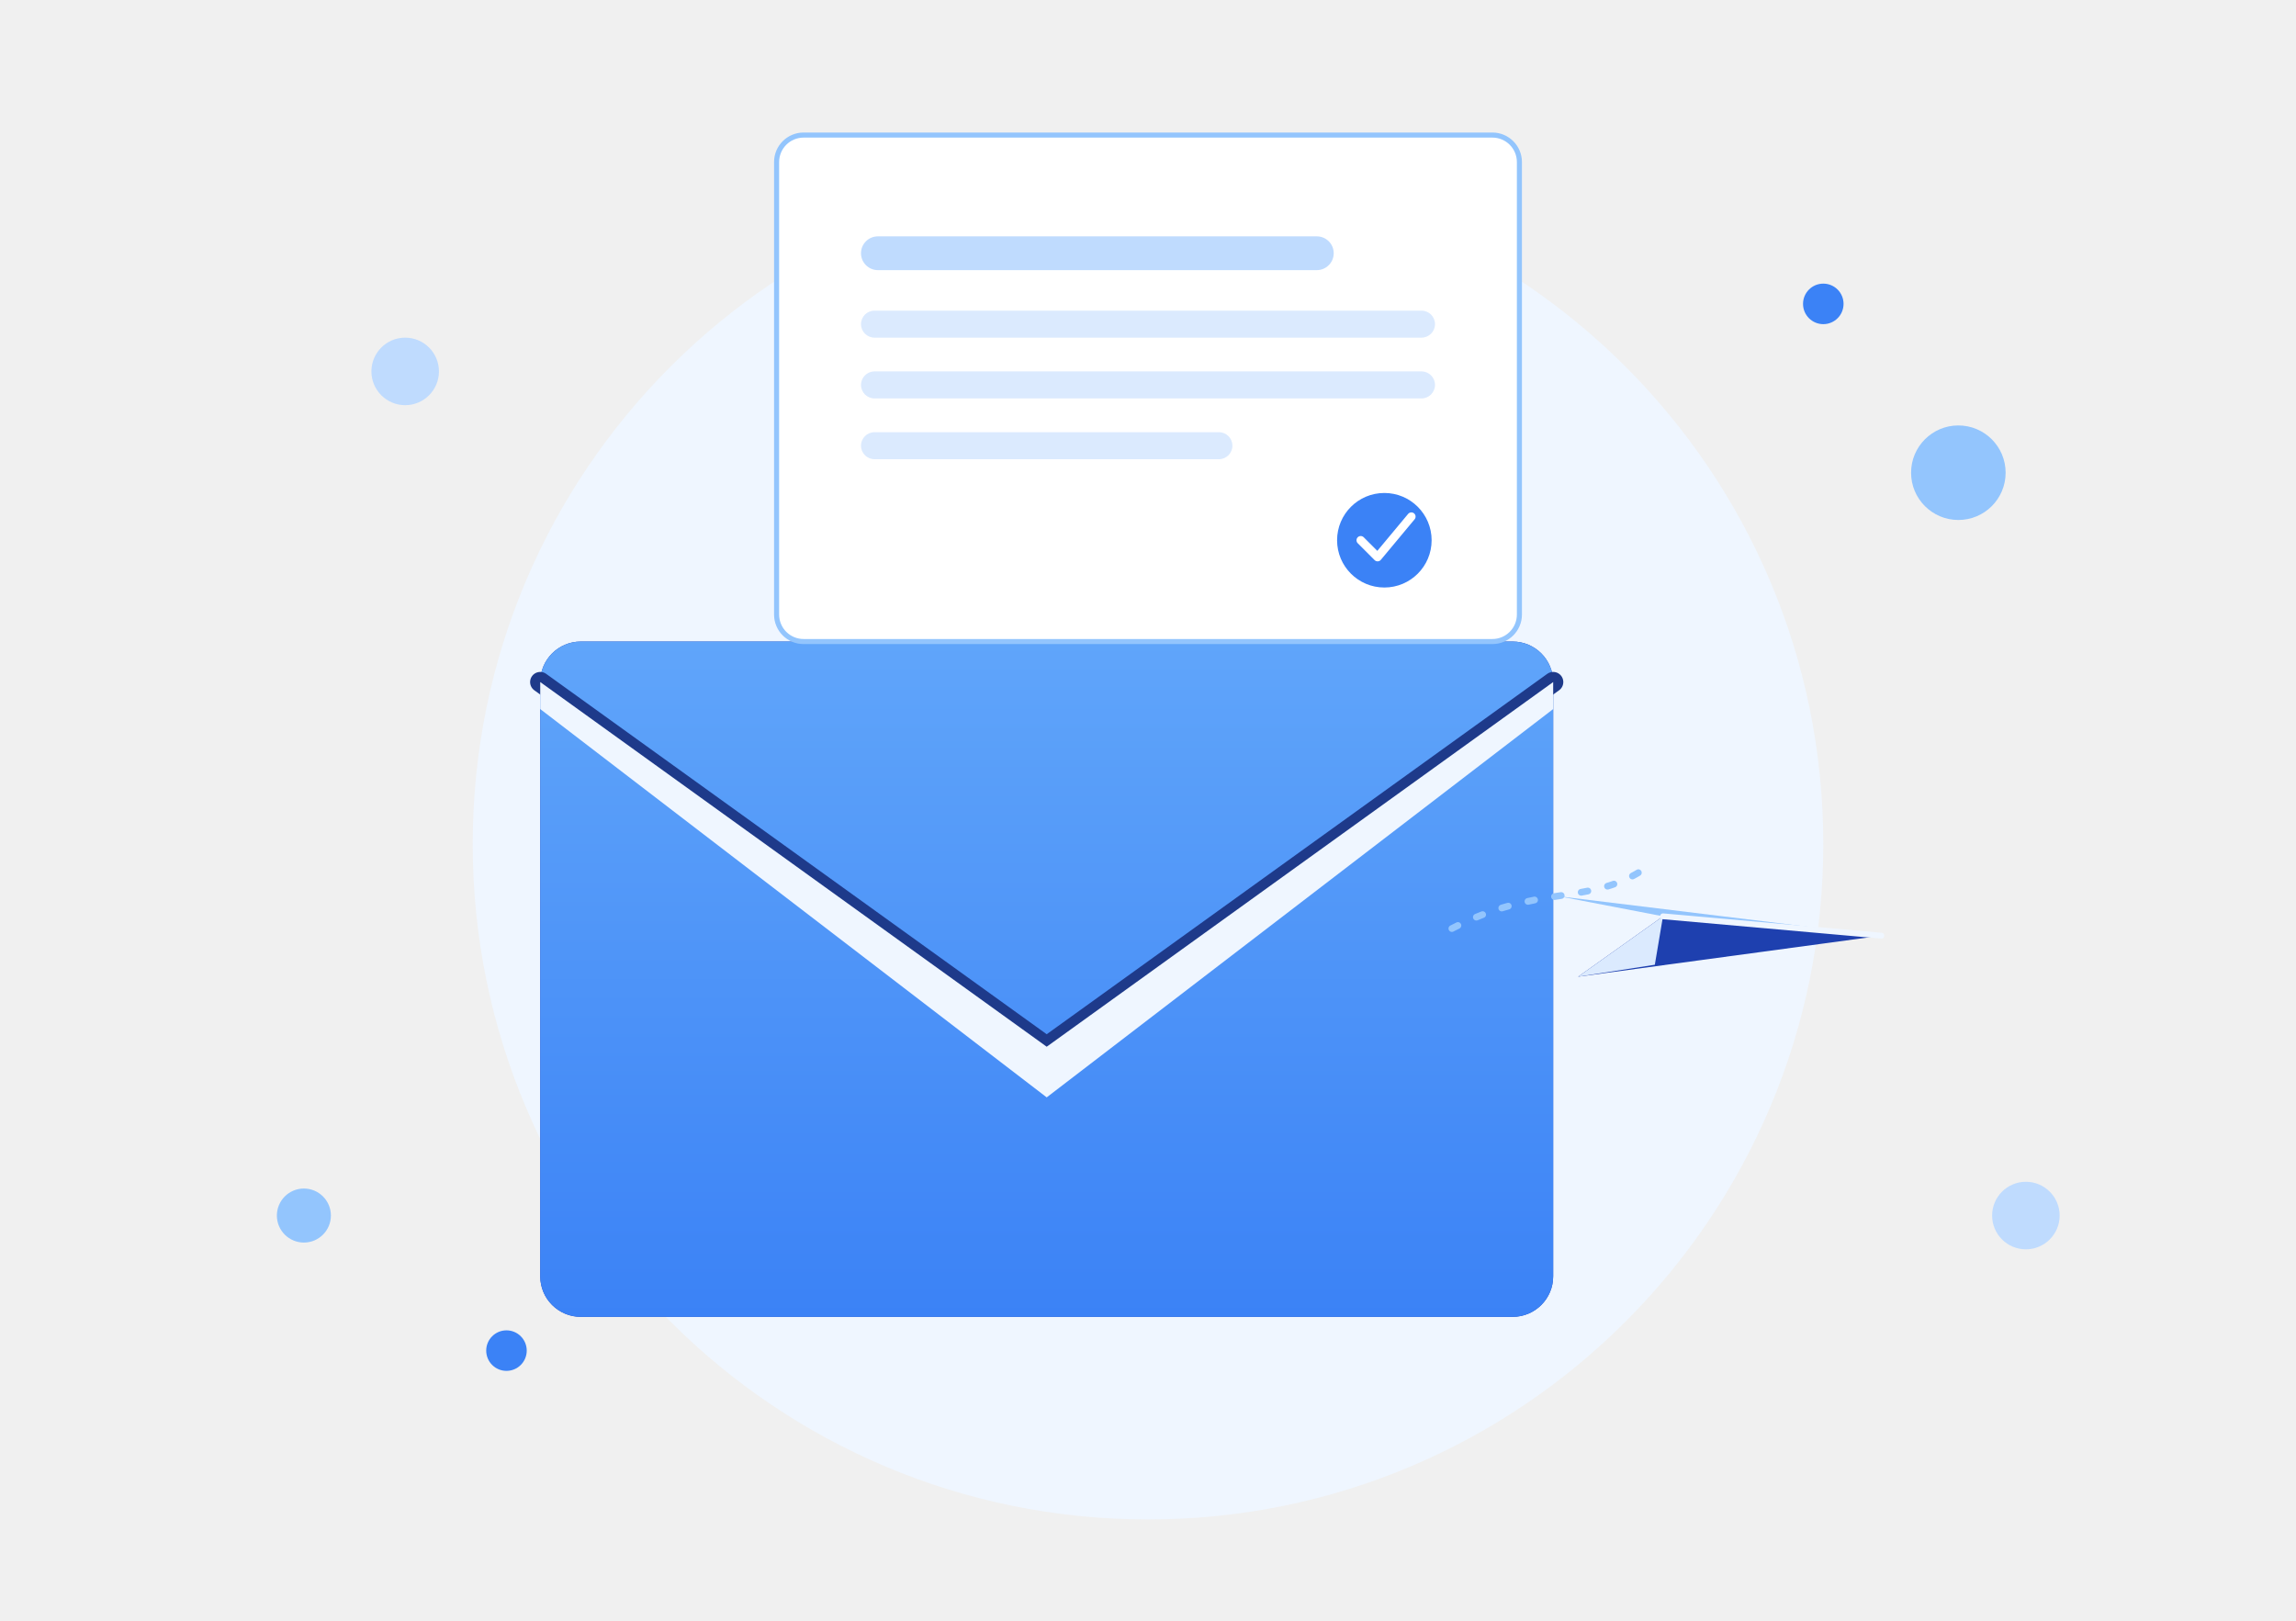
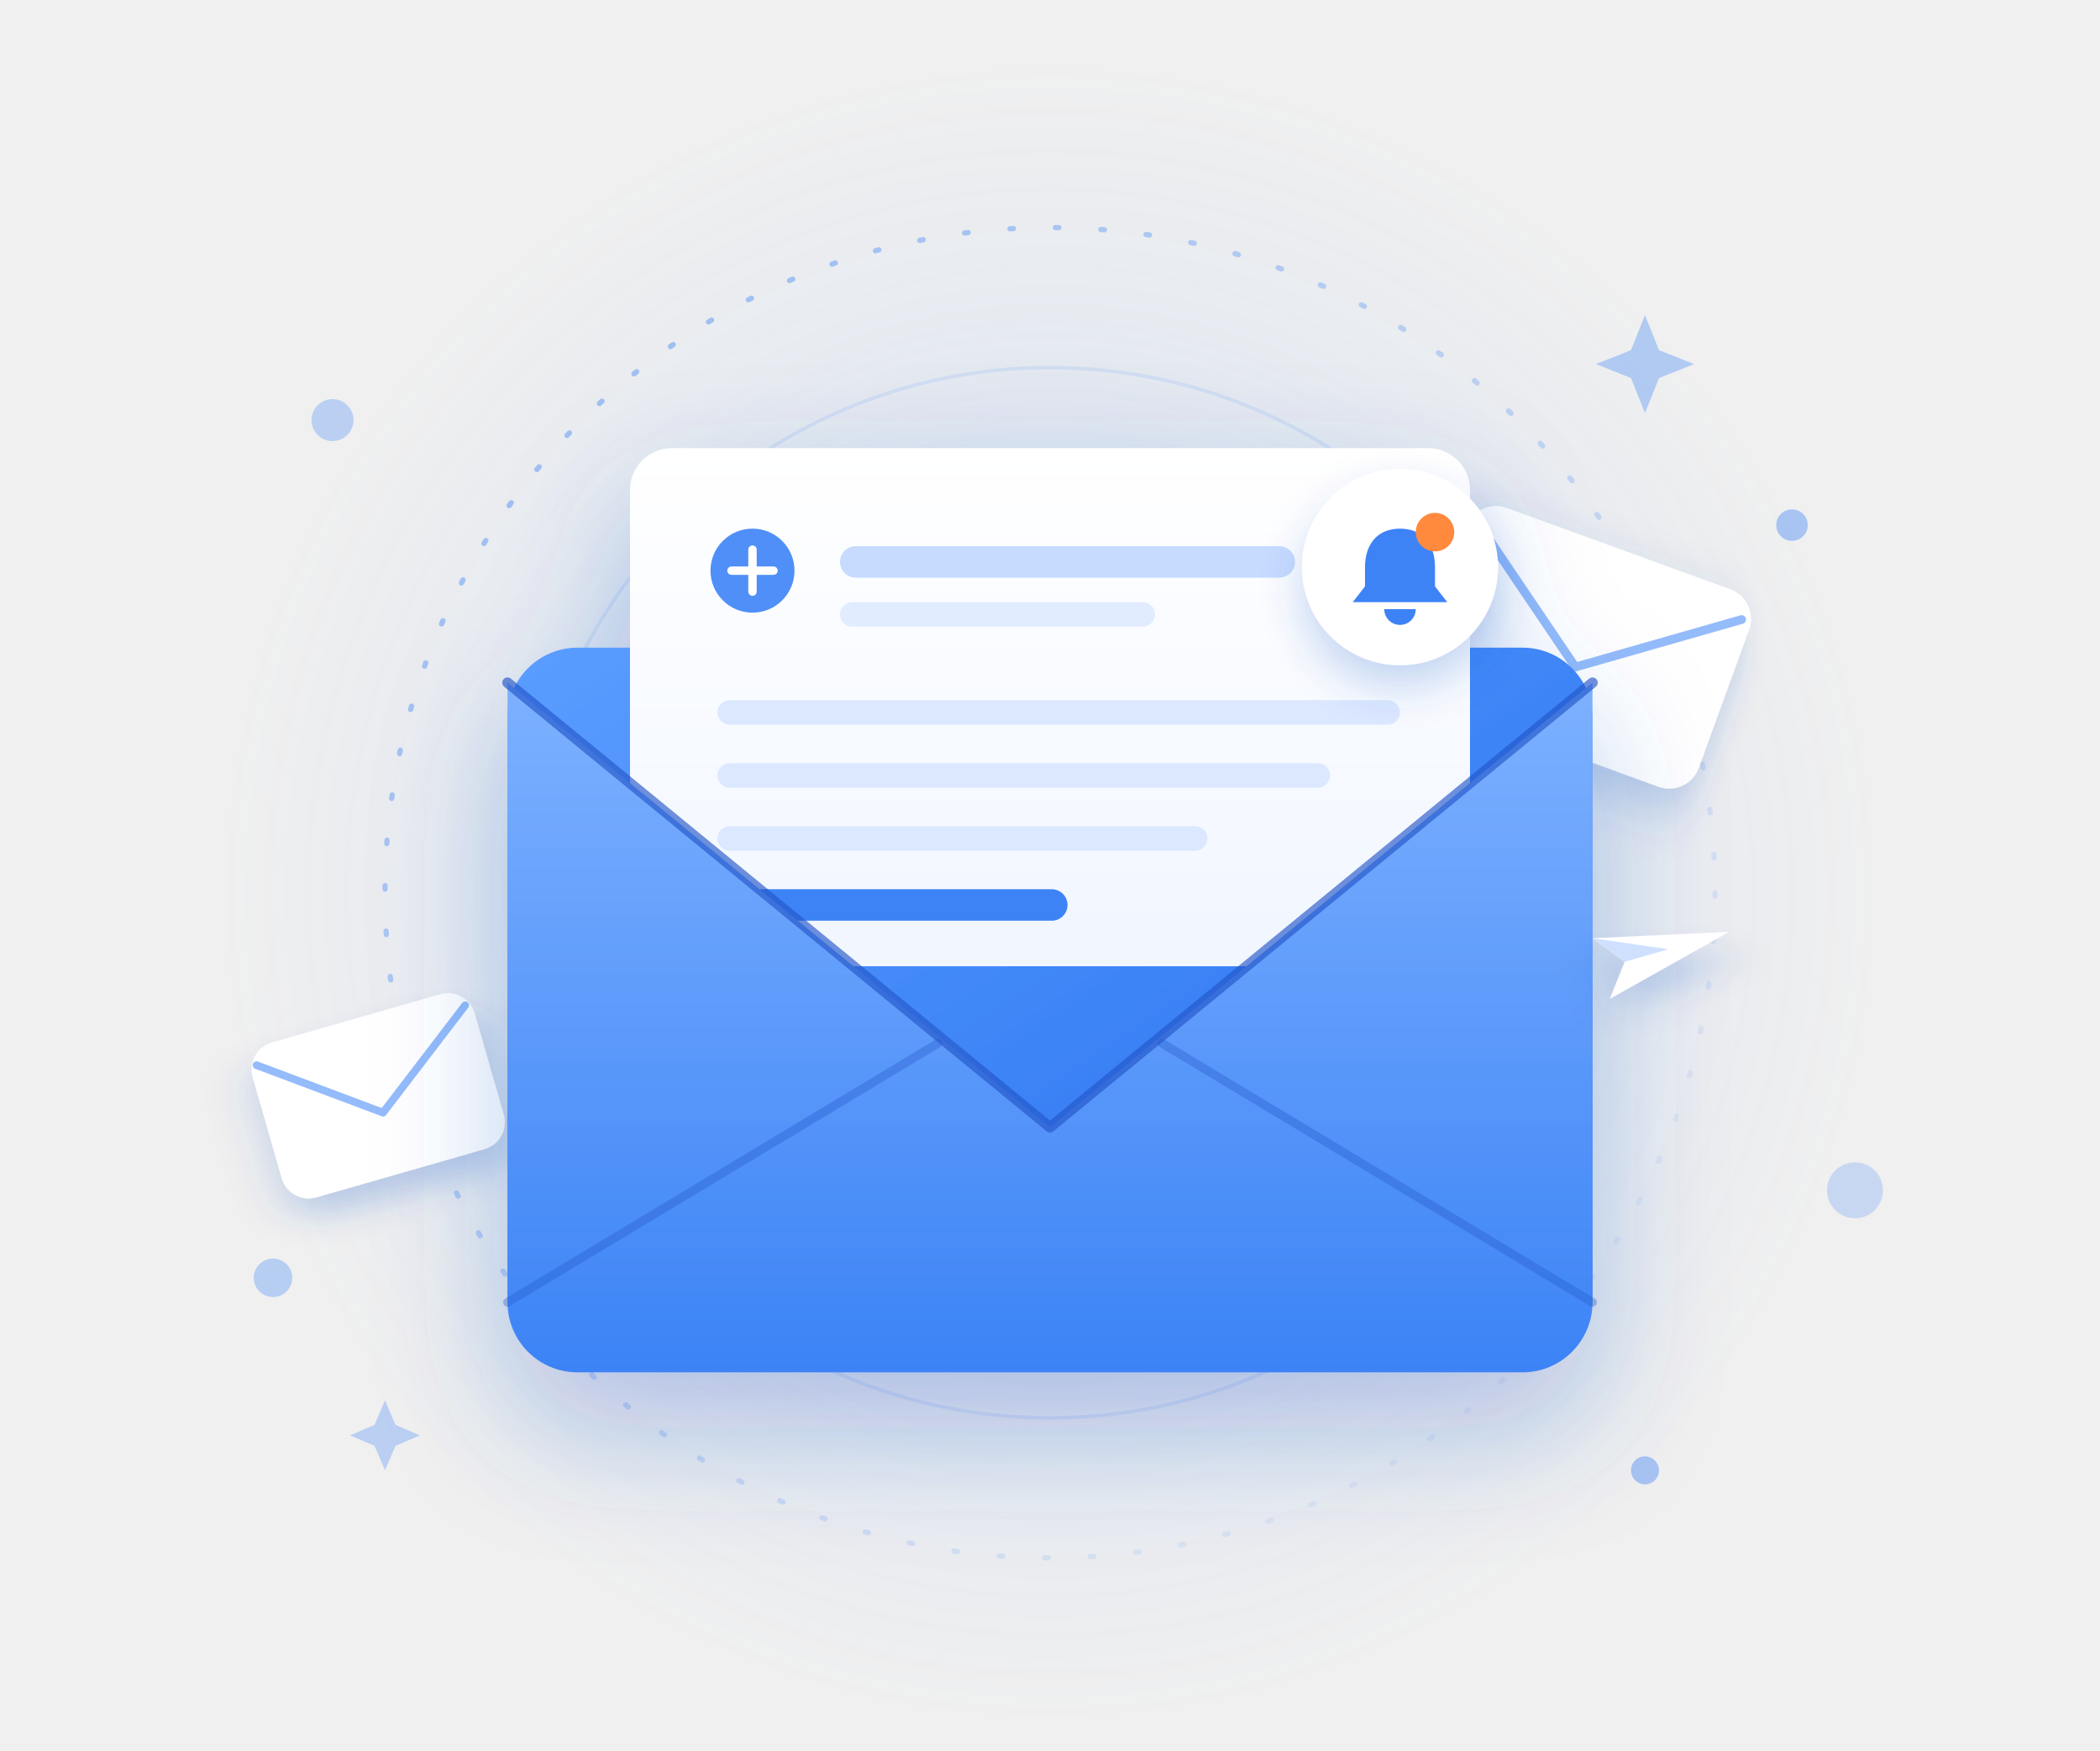
- <svg xmlns="http://www.w3.org/2000/svg" width="100%" viewBox="0 0 680 480" role="img" style="">
+ <svg xmlns="http://www.w3.org/2000/svg" width="600" height="500" viewBox="0 0 600 500">
  <defs>
-     <marker id="arrow" viewBox="0 0 10 10" refX="8" refY="5" markerWidth="6" markerHeight="6" orient="auto-start-reverse">
-       <path d="M2 1L8 5L2 9" fill="none" stroke="context-stroke" stroke-width="1.5" stroke-linecap="round" stroke-linejoin="round" />
-     </marker>
-     <linearGradient id="envGrad" x1="0" y1="0" x2="0" y2="1">
-       <stop offset="0%" stop-color="#60A5FA" />
-       <stop offset="100%" stop-color="#3B82F6" />
+     <linearGradient id="bodyGrad" x1="0%" y1="0%" x2="100%" y2="100%">
+       <stop offset="0%" stop-color="#5b9dff" />
+       <stop offset="55%" stop-color="#3c83f6" />
+       <stop offset="100%" stop-color="#1f5fe0" />
    </linearGradient>
+     <linearGradient id="flapGrad" x1="0%" y1="0%" x2="0%" y2="100%">
+       <stop offset="0%" stop-color="#7db1ff" />
+       <stop offset="100%" stop-color="#3c83f6" />
+     </linearGradient>
+     <linearGradient id="paperGrad" x1="0%" y1="0%" x2="0%" y2="100%">
+       <stop offset="0%" stop-color="#ffffff" />
+       <stop offset="100%" stop-color="#f1f6ff" />
+     </linearGradient>
+     <linearGradient id="ringGrad" x1="0%" y1="0%" x2="100%" y2="100%">
+       <stop offset="0%" stop-color="#3c83f6" stop-opacity="0.5" />
+       <stop offset="100%" stop-color="#3c83f6" stop-opacity="0" />
+     </linearGradient>
+     <radialGradient id="glow" cx="50%" cy="50%" r="50%">
+       <stop offset="0%" stop-color="#3c83f6" stop-opacity="0.22" />
+       <stop offset="70%" stop-color="#3c83f6" stop-opacity="0.05" />
+       <stop offset="100%" stop-color="#3c83f6" stop-opacity="0" />
+     </radialGradient>
+     <filter id="dropShadow" x="-60%" y="-60%" width="220%" height="220%">
+       <feDropShadow dx="0" dy="16" stdDeviation="18" flood-color="#1a4fc4" flood-opacity="0.28" />
+     </filter>
+     <filter id="softShadowSm" x="-80%" y="-80%" width="260%" height="260%">
+       <feDropShadow dx="0" dy="6" stdDeviation="6" flood-color="#1a4fc4" flood-opacity="0.22" />
+     </filter>
  </defs>
-   <circle cx="340" cy="250" r="200" fill="#EFF6FF" style="fill:rgb(239, 246, 255);stroke:none;color:rgb(11, 11, 11);stroke-width:1px;stroke-linecap:butt;stroke-linejoin:miter;opacity:1;font-family:&quot;Anthropic Sans&quot;, -apple-system, BlinkMacSystemFont, &quot;Segoe UI&quot;, sans-serif;font-size:16px;font-weight:400;text-anchor:start;dominant-baseline:auto" />
-   <circle cx="120" cy="110" r="10" fill="#BFDBFE" style="fill:rgb(191, 219, 254);stroke:none;color:rgb(11, 11, 11);stroke-width:1px;stroke-linecap:butt;stroke-linejoin:miter;opacity:1;font-family:&quot;Anthropic Sans&quot;, -apple-system, BlinkMacSystemFont, &quot;Segoe UI&quot;, sans-serif;font-size:16px;font-weight:400;text-anchor:start;dominant-baseline:auto" />
-   <circle cx="580" cy="140" r="14" fill="#93C5FD" style="fill:rgb(147, 197, 253);stroke:none;color:rgb(11, 11, 11);stroke-width:1px;stroke-linecap:butt;stroke-linejoin:miter;opacity:1;font-family:&quot;Anthropic Sans&quot;, -apple-system, BlinkMacSystemFont, &quot;Segoe UI&quot;, sans-serif;font-size:16px;font-weight:400;text-anchor:start;dominant-baseline:auto" />
-   <circle cx="90" cy="360" r="8" fill="#93C5FD" style="fill:rgb(147, 197, 253);stroke:none;color:rgb(11, 11, 11);stroke-width:1px;stroke-linecap:butt;stroke-linejoin:miter;opacity:1;font-family:&quot;Anthropic Sans&quot;, -apple-system, BlinkMacSystemFont, &quot;Segoe UI&quot;, sans-serif;font-size:16px;font-weight:400;text-anchor:start;dominant-baseline:auto" />
-   <circle cx="600" cy="360" r="10" fill="#BFDBFE" style="fill:rgb(191, 219, 254);stroke:none;color:rgb(11, 11, 11);stroke-width:1px;stroke-linecap:butt;stroke-linejoin:miter;opacity:1;font-family:&quot;Anthropic Sans&quot;, -apple-system, BlinkMacSystemFont, &quot;Segoe UI&quot;, sans-serif;font-size:16px;font-weight:400;text-anchor:start;dominant-baseline:auto" />
-   <circle cx="150" cy="400" r="6" fill="#3B82F6" style="fill:rgb(59, 130, 246);stroke:none;color:rgb(11, 11, 11);stroke-width:1px;stroke-linecap:butt;stroke-linejoin:miter;opacity:1;font-family:&quot;Anthropic Sans&quot;, -apple-system, BlinkMacSystemFont, &quot;Segoe UI&quot;, sans-serif;font-size:16px;font-weight:400;text-anchor:start;dominant-baseline:auto" />
-   <circle cx="540" cy="90" r="6" fill="#3B82F6" style="fill:rgb(59, 130, 246);stroke:none;color:rgb(11, 11, 11);stroke-width:1px;stroke-linecap:butt;stroke-linejoin:miter;opacity:1;font-family:&quot;Anthropic Sans&quot;, -apple-system, BlinkMacSystemFont, &quot;Segoe UI&quot;, sans-serif;font-size:16px;font-weight:400;text-anchor:start;dominant-baseline:auto" />
-   <g transform="translate(0,10)" style="fill:rgb(0, 0, 0);stroke:none;color:rgb(11, 11, 11);stroke-width:1px;stroke-linecap:butt;stroke-linejoin:miter;opacity:1;font-family:&quot;Anthropic Sans&quot;, -apple-system, BlinkMacSystemFont, &quot;Segoe UI&quot;, sans-serif;font-size:16px;font-weight:400;text-anchor:start;dominant-baseline:auto">
-     <rect x="160" y="180" width="300" height="200" rx="12" fill="#1E40AF" style="fill:rgb(30, 64, 175);stroke:none;color:rgb(11, 11, 11);stroke-width:1px;stroke-linecap:butt;stroke-linejoin:miter;opacity:1;font-family:&quot;Anthropic Sans&quot;, -apple-system, BlinkMacSystemFont, &quot;Segoe UI&quot;, sans-serif;font-size:16px;font-weight:400;text-anchor:start;dominant-baseline:auto" />
-     <rect x="160" y="180" width="300" height="200" rx="12" fill="url(#envGrad)" style="stroke:none;color:rgb(11, 11, 11);stroke-width:1px;stroke-linecap:butt;stroke-linejoin:miter;opacity:1;font-family:&quot;Anthropic Sans&quot;, -apple-system, BlinkMacSystemFont, &quot;Segoe UI&quot;, sans-serif;font-size:16px;font-weight:400;text-anchor:start;dominant-baseline:auto" />
-     <path d="M160 192 L310 300 L460 192" fill="none" stroke="#1E3A8A" stroke-width="6" stroke-linecap="round" stroke-linejoin="round" style="fill:none;stroke:rgb(30, 58, 138);color:rgb(11, 11, 11);stroke-width:6px;stroke-linecap:round;stroke-linejoin:round;opacity:1;font-family:&quot;Anthropic Sans&quot;, -apple-system, BlinkMacSystemFont, &quot;Segoe UI&quot;, sans-serif;font-size:16px;font-weight:400;text-anchor:start;dominant-baseline:auto" />
-     <path d="M160 200 L160 192 L310 300 L460 192 L460 200 L310 315 Z" fill="#EFF6FF" style="fill:rgb(239, 246, 255);stroke:none;color:rgb(11, 11, 11);stroke-width:1px;stroke-linecap:butt;stroke-linejoin:miter;opacity:1;font-family:&quot;Anthropic Sans&quot;, -apple-system, BlinkMacSystemFont, &quot;Segoe UI&quot;, sans-serif;font-size:16px;font-weight:400;text-anchor:start;dominant-baseline:auto" />
+   <circle cx="300" cy="255" r="235" fill="url(#glow)" />
+   <circle cx="300" cy="255" r="190" fill="none" stroke="url(#ringGrad)" stroke-width="1.5" stroke-dasharray="1 12" stroke-linecap="round" />
+   <circle cx="300" cy="255" r="150" fill="none" stroke="#3c83f6" stroke-opacity="0.12" stroke-width="1" />
+   <circle cx="95" cy="120" r="6" fill="#3c83f6" fill-opacity="0.3" />
+   <circle cx="512" cy="150" r="4.5" fill="#3c83f6" fill-opacity="0.4" />
+   <circle cx="530" cy="340" r="8" fill="#3c83f6" fill-opacity="0.22" />
+   <circle cx="78" cy="365" r="5.5" fill="#3c83f6" fill-opacity="0.32" />
+   <circle cx="470" cy="420" r="4" fill="#3c83f6" fill-opacity="0.4" />
+   <path d="M470 90 l4 10 l10 4 l-10 4 l-4 10 l-4 -10 l-10 -4 l10 -4 Z" fill="#3c83f6" fill-opacity="0.35" />
+   <path d="M110 400 l3 7 l7 3 l-7 3 l-3 7 l-3 -7 l-7 -3 l7 -3 Z" fill="#3c83f6" fill-opacity="0.3" />
+   <g transform="translate(422,142) rotate(20)" filter="url(#softShadowSm)">
+     <rect x="0" y="0" width="86" height="60" rx="9" fill="#ffffff" />
+     <path d="M3 7 L43 36 L83 7" fill="none" stroke="#3c83f6" stroke-opacity="0.55" stroke-width="2.5" stroke-linecap="round" stroke-linejoin="round" />
  </g>
-   <g transform="translate(0,-30)" style="fill:rgb(0, 0, 0);stroke:none;color:rgb(11, 11, 11);stroke-width:1px;stroke-linecap:butt;stroke-linejoin:miter;opacity:1;font-family:&quot;Anthropic Sans&quot;, -apple-system, BlinkMacSystemFont, &quot;Segoe UI&quot;, sans-serif;font-size:16px;font-weight:400;text-anchor:start;dominant-baseline:auto">
-     <rect x="230" y="70" width="220" height="150" rx="8" fill="#FFFFFF" stroke="#93C5FD" stroke-width="1.5" style="fill:rgb(255, 255, 255);stroke:rgb(147, 197, 253);color:rgb(11, 11, 11);stroke-width:1.5px;stroke-linecap:butt;stroke-linejoin:miter;opacity:1;font-family:&quot;Anthropic Sans&quot;, -apple-system, BlinkMacSystemFont, &quot;Segoe UI&quot;, sans-serif;font-size:16px;font-weight:400;text-anchor:start;dominant-baseline:auto" />
-     <rect x="255" y="100" width="140" height="10" rx="5" fill="#BFDBFE" style="fill:rgb(191, 219, 254);stroke:none;color:rgb(11, 11, 11);stroke-width:1px;stroke-linecap:butt;stroke-linejoin:miter;opacity:1;font-family:&quot;Anthropic Sans&quot;, -apple-system, BlinkMacSystemFont, &quot;Segoe UI&quot;, sans-serif;font-size:16px;font-weight:400;text-anchor:start;dominant-baseline:auto" />
-     <rect x="255" y="122" width="170" height="8" rx="4" fill="#DBEAFE" style="fill:rgb(219, 234, 254);stroke:none;color:rgb(11, 11, 11);stroke-width:1px;stroke-linecap:butt;stroke-linejoin:miter;opacity:1;font-family:&quot;Anthropic Sans&quot;, -apple-system, BlinkMacSystemFont, &quot;Segoe UI&quot;, sans-serif;font-size:16px;font-weight:400;text-anchor:start;dominant-baseline:auto" />
-     <rect x="255" y="140" width="170" height="8" rx="4" fill="#DBEAFE" style="fill:rgb(219, 234, 254);stroke:none;color:rgb(11, 11, 11);stroke-width:1px;stroke-linecap:butt;stroke-linejoin:miter;opacity:1;font-family:&quot;Anthropic Sans&quot;, -apple-system, BlinkMacSystemFont, &quot;Segoe UI&quot;, sans-serif;font-size:16px;font-weight:400;text-anchor:start;dominant-baseline:auto" />
-     <rect x="255" y="158" width="110" height="8" rx="4" fill="#DBEAFE" style="fill:rgb(219, 234, 254);stroke:none;color:rgb(11, 11, 11);stroke-width:1px;stroke-linecap:butt;stroke-linejoin:miter;opacity:1;font-family:&quot;Anthropic Sans&quot;, -apple-system, BlinkMacSystemFont, &quot;Segoe UI&quot;, sans-serif;font-size:16px;font-weight:400;text-anchor:start;dominant-baseline:auto" />
-     <circle cx="410" cy="190" r="14" fill="#3B82F6" style="fill:rgb(59, 130, 246);stroke:none;color:rgb(11, 11, 11);stroke-width:1px;stroke-linecap:butt;stroke-linejoin:miter;opacity:1;font-family:&quot;Anthropic Sans&quot;, -apple-system, BlinkMacSystemFont, &quot;Segoe UI&quot;, sans-serif;font-size:16px;font-weight:400;text-anchor:start;dominant-baseline:auto" />
-     <path d="M403 190 L408 195 L418 183" fill="none" stroke="#FFFFFF" stroke-width="2.5" stroke-linecap="round" stroke-linejoin="round" style="fill:none;stroke:rgb(255, 255, 255);color:rgb(11, 11, 11);stroke-width:2.5px;stroke-linecap:round;stroke-linejoin:round;opacity:1;font-family:&quot;Anthropic Sans&quot;, -apple-system, BlinkMacSystemFont, &quot;Segoe UI&quot;, sans-serif;font-size:16px;font-weight:400;text-anchor:start;dominant-baseline:auto" />
+   <g transform="translate(70,300) rotate(-16)" filter="url(#softShadowSm)">
+     <rect x="0" y="0" width="66" height="46" rx="8" fill="#ffffff" />
+     <path d="M2 5 L33 28 L64 5" fill="none" stroke="#3c83f6" stroke-opacity="0.55" stroke-width="2.2" stroke-linecap="round" stroke-linejoin="round" />
  </g>
-   <g transform="translate(478,235) rotate(28) scale(1.15)" style="fill:rgb(0, 0, 0);stroke:none;color:rgb(11, 11, 11);stroke-width:1px;stroke-linecap:butt;stroke-linejoin:miter;opacity:1;font-family:&quot;Anthropic Sans&quot;, -apple-system, BlinkMacSystemFont, &quot;Segoe UI&quot;, sans-serif;font-size:16px;font-weight:400;text-anchor:start;dominant-baseline:auto">
-     <path d="M78 0 L0 30 L26 22 Z" fill="#93C5FD" style="fill:rgb(147, 197, 253);stroke:none;color:rgb(11, 11, 11);stroke-width:1px;stroke-linecap:butt;stroke-linejoin:miter;opacity:1;font-family:&quot;Anthropic Sans&quot;, -apple-system, BlinkMacSystemFont, &quot;Segoe UI&quot;, sans-serif;font-size:16px;font-weight:400;text-anchor:start;dominant-baseline:auto" />
-     <path d="M78 0 L26 22 L14 46 Z" fill="#1E40AF" style="fill:rgb(30, 64, 175);stroke:none;color:rgb(11, 11, 11);stroke-width:1px;stroke-linecap:butt;stroke-linejoin:miter;opacity:1;font-family:&quot;Anthropic Sans&quot;, -apple-system, BlinkMacSystemFont, &quot;Segoe UI&quot;, sans-serif;font-size:16px;font-weight:400;text-anchor:start;dominant-baseline:auto" />
-     <path d="M26 22 L14 46 L30 34 Z" fill="#DBEAFE" style="fill:rgb(219, 234, 254);stroke:none;color:rgb(11, 11, 11);stroke-width:1px;stroke-linecap:butt;stroke-linejoin:miter;opacity:1;font-family:&quot;Anthropic Sans&quot;, -apple-system, BlinkMacSystemFont, &quot;Segoe UI&quot;, sans-serif;font-size:16px;font-weight:400;text-anchor:start;dominant-baseline:auto" />
-     <path d="M78 0 L26 22" fill="none" stroke="#EFF6FF" stroke-width="1.5" stroke-linecap="round" style="fill:none;stroke:rgb(239, 246, 255);color:rgb(11, 11, 11);stroke-width:1.5px;stroke-linecap:round;stroke-linejoin:miter;opacity:1;font-family:&quot;Anthropic Sans&quot;, -apple-system, BlinkMacSystemFont, &quot;Segoe UI&quot;, sans-serif;font-size:16px;font-weight:400;text-anchor:start;dominant-baseline:auto" />
+   <g filter="url(#dropShadow)">
+     <rect x="145" y="185" width="310" height="205" rx="20" fill="url(#bodyGrad)" />
+     <g>
+       <rect x="180" y="128" width="240" height="148" rx="12" fill="url(#paperGrad)" />
+       <circle cx="215" cy="163" r="12" fill="#3c83f6" fill-opacity="0.9" />
+       <path d="M209 163 h12 M215 157 v12" stroke="#ffffff" stroke-width="2.4" stroke-linecap="round" />
+       <rect x="240" y="156" width="130" height="9" rx="4.5" fill="#c7dbff" />
+       <rect x="240" y="172" width="90" height="7" rx="3.5" fill="#e1ecff" />
+       <rect x="205" y="200" width="195" height="7" rx="3.5" fill="#dbe8ff" />
+       <rect x="205" y="218" width="175" height="7" rx="3.5" fill="#dbe8ff" />
+       <rect x="205" y="236" width="140" height="7" rx="3.5" fill="#dbe8ff" />
+       <rect x="205" y="254" width="100" height="9" rx="4.5" fill="#3c83f6" />
+     </g>
+     <path d="M145 195 L300 322 L455 195 L455 372 A20 20 0 0 1 435 392 L165 392 A20 20 0 0 1 145 372 Z" fill="url(#flapGrad)" />
+     <path d="M145 195 L300 322 L455 195" fill="none" stroke="#2456c9" stroke-width="3" stroke-opacity="0.65" stroke-linecap="round" stroke-linejoin="round" />
+     <path d="M145 372 L268 298" stroke="#2456c9" stroke-width="2.5" stroke-opacity="0.35" stroke-linecap="round" />
+     <path d="M455 372 L332 298" stroke="#2456c9" stroke-width="2.5" stroke-opacity="0.35" stroke-linecap="round" />
  </g>
-   <path d="M430 275 C455 262 470 268 486 258" fill="none" stroke="#93C5FD" stroke-width="2" stroke-dasharray="2 6" stroke-linecap="round" style="fill:none;stroke:rgb(147, 197, 253);color:rgb(11, 11, 11);stroke-width:2px;stroke-dasharray:2px, 6px;stroke-linecap:round;stroke-linejoin:miter;opacity:1;font-family:&quot;Anthropic Sans&quot;, -apple-system, BlinkMacSystemFont, &quot;Segoe UI&quot;, sans-serif;font-size:16px;font-weight:400;text-anchor:start;dominant-baseline:auto" />
+   <g transform="translate(400,162)" filter="url(#softShadowSm)">
+     <circle cx="0" cy="0" r="28" fill="#ffffff" />
+     <path d="M0 -11 c-6.5 0 -10 4.5 -10 11 v5.5 l-3.5 4.5 h27 l-3.5 -4.5 v-5.5 c0 -6.5 -3.5 -11 -10 -11 Z" fill="#3c83f6" />
+     <path d="M-4.5 12 a4.5 4.5 0 0 0 9 0" fill="#3c83f6" />
+     <circle cx="10" cy="-10" r="5.5" fill="#ff8a3d" />
+   </g>
+   <g transform="translate(455,268) rotate(-16)" filter="url(#softShadowSm)">
+     <path d="M0 0 L38 9 L0 18 L7 9 Z" fill="#ffffff" />
+     <path d="M0 0 L20 9 L7 9 Z" fill="#cfe0ff" />
+   </g>
</svg>
